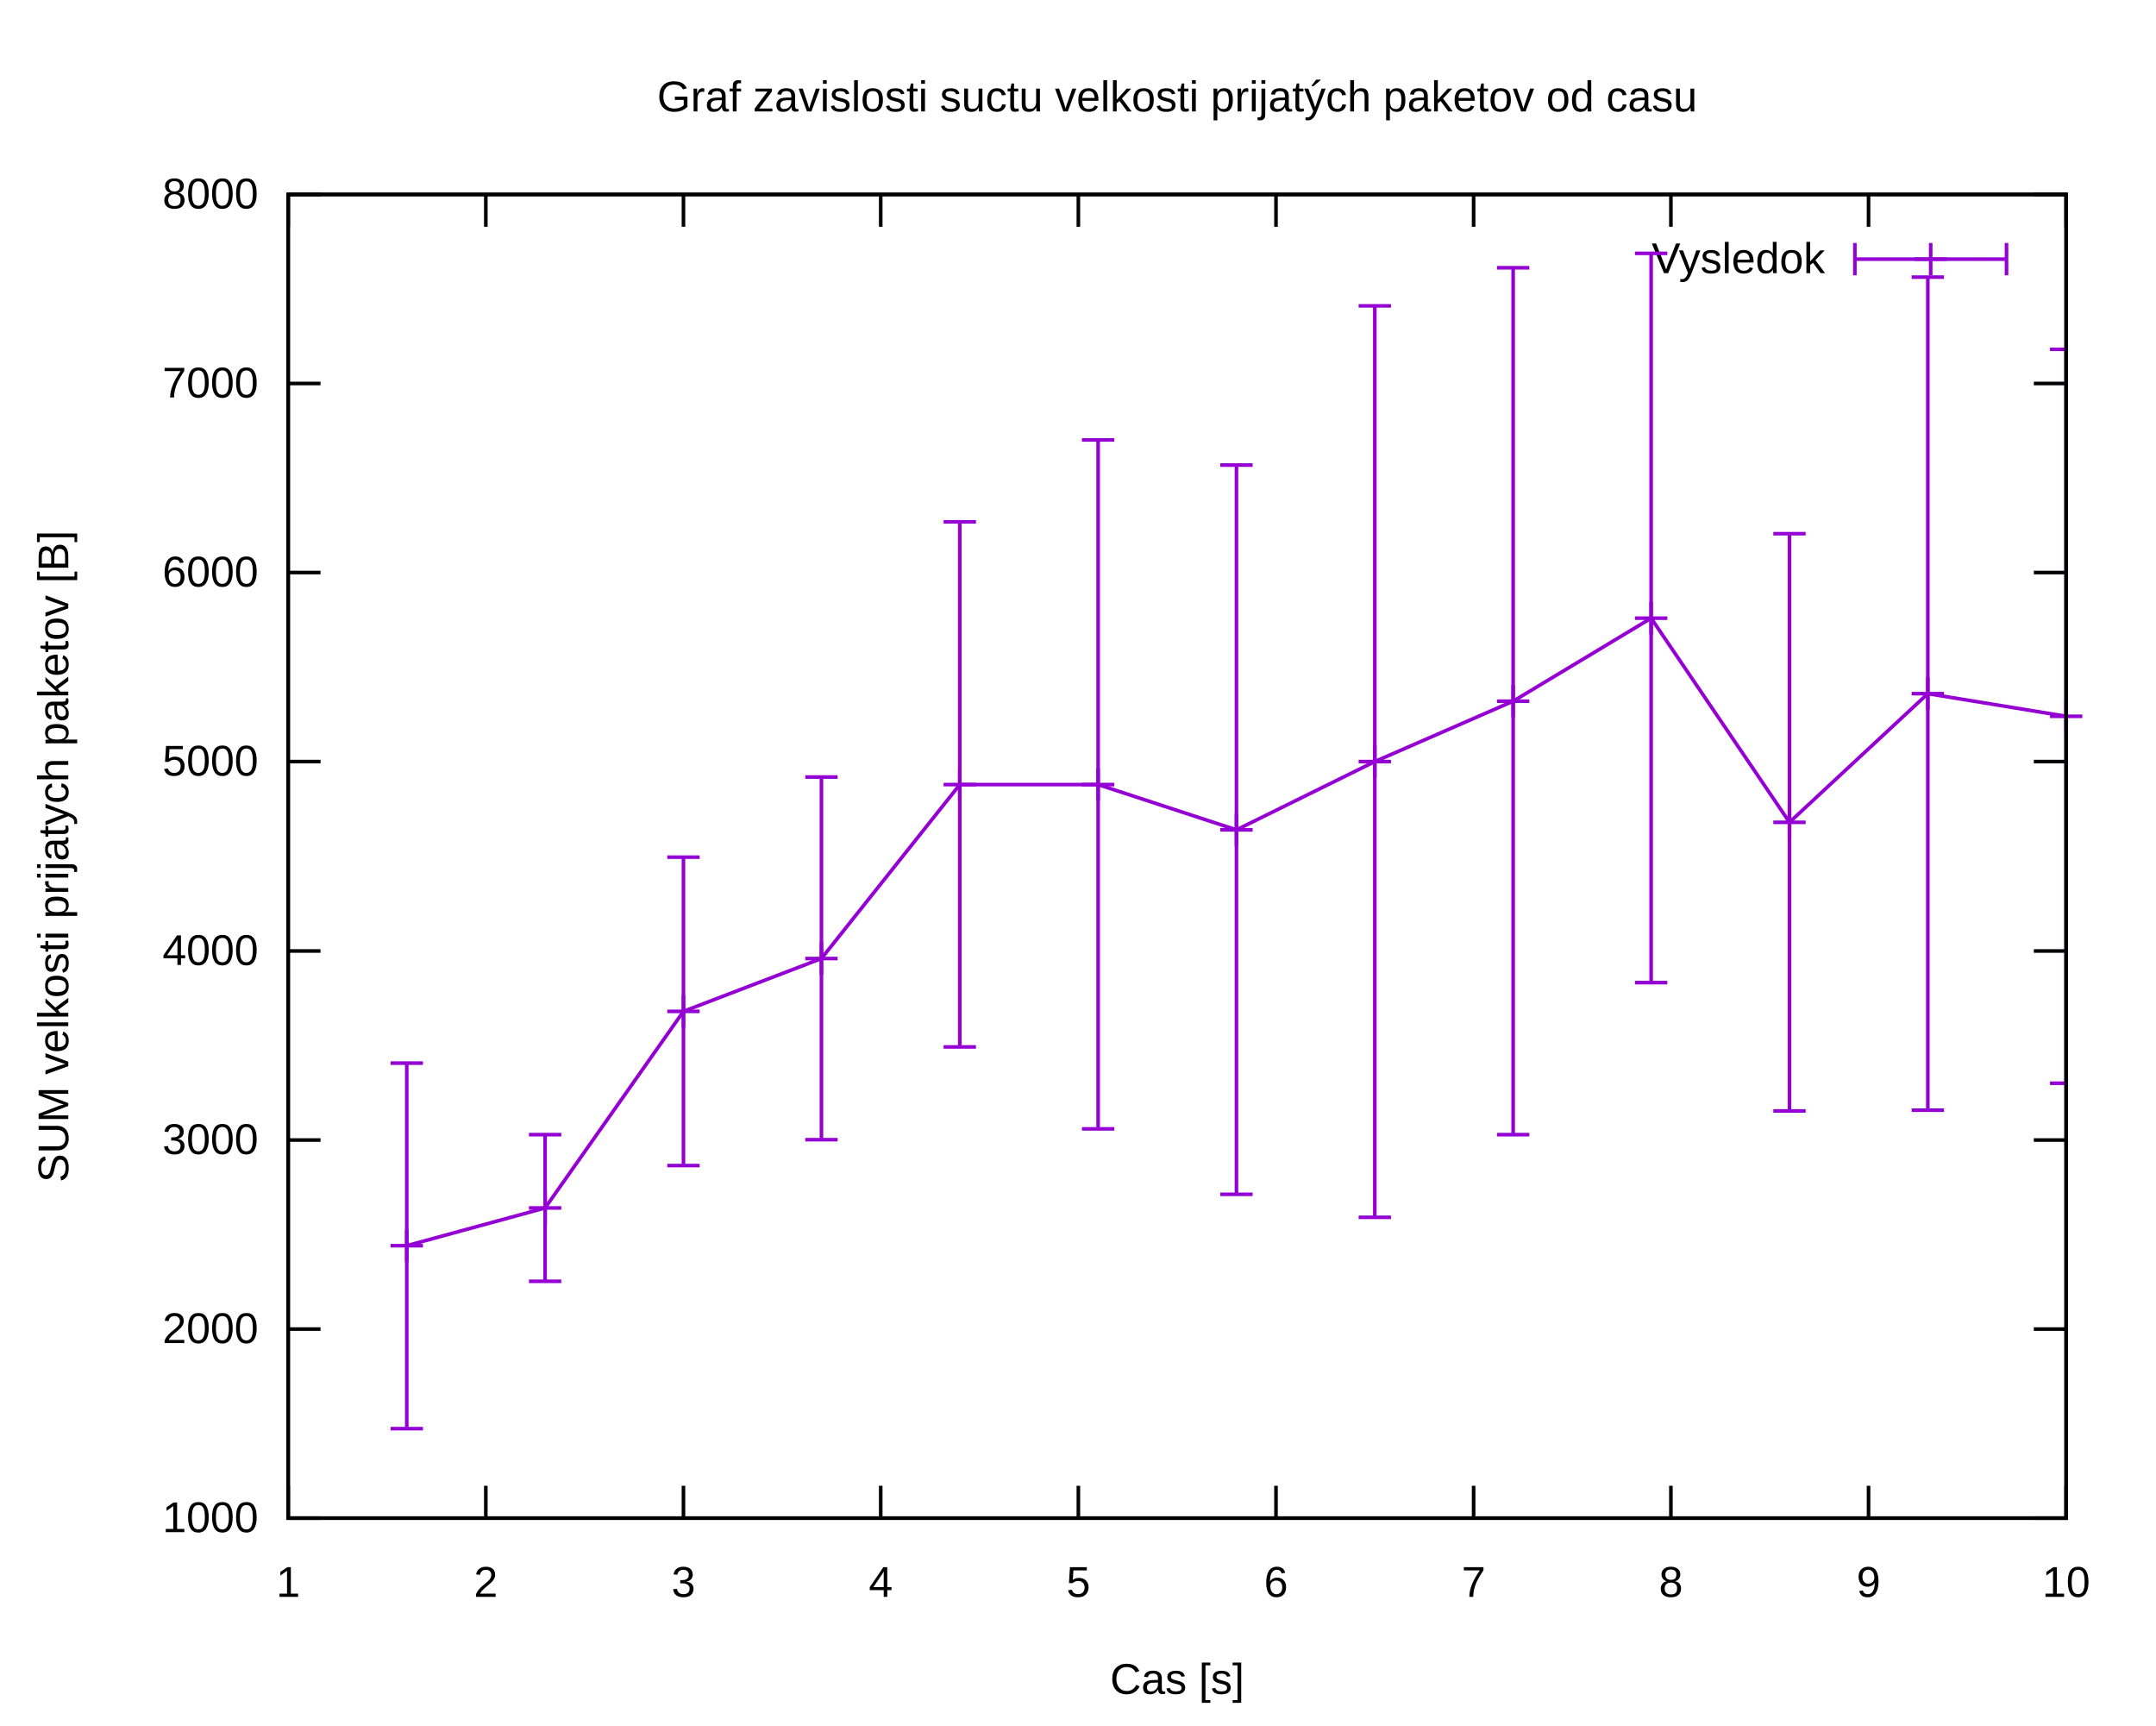
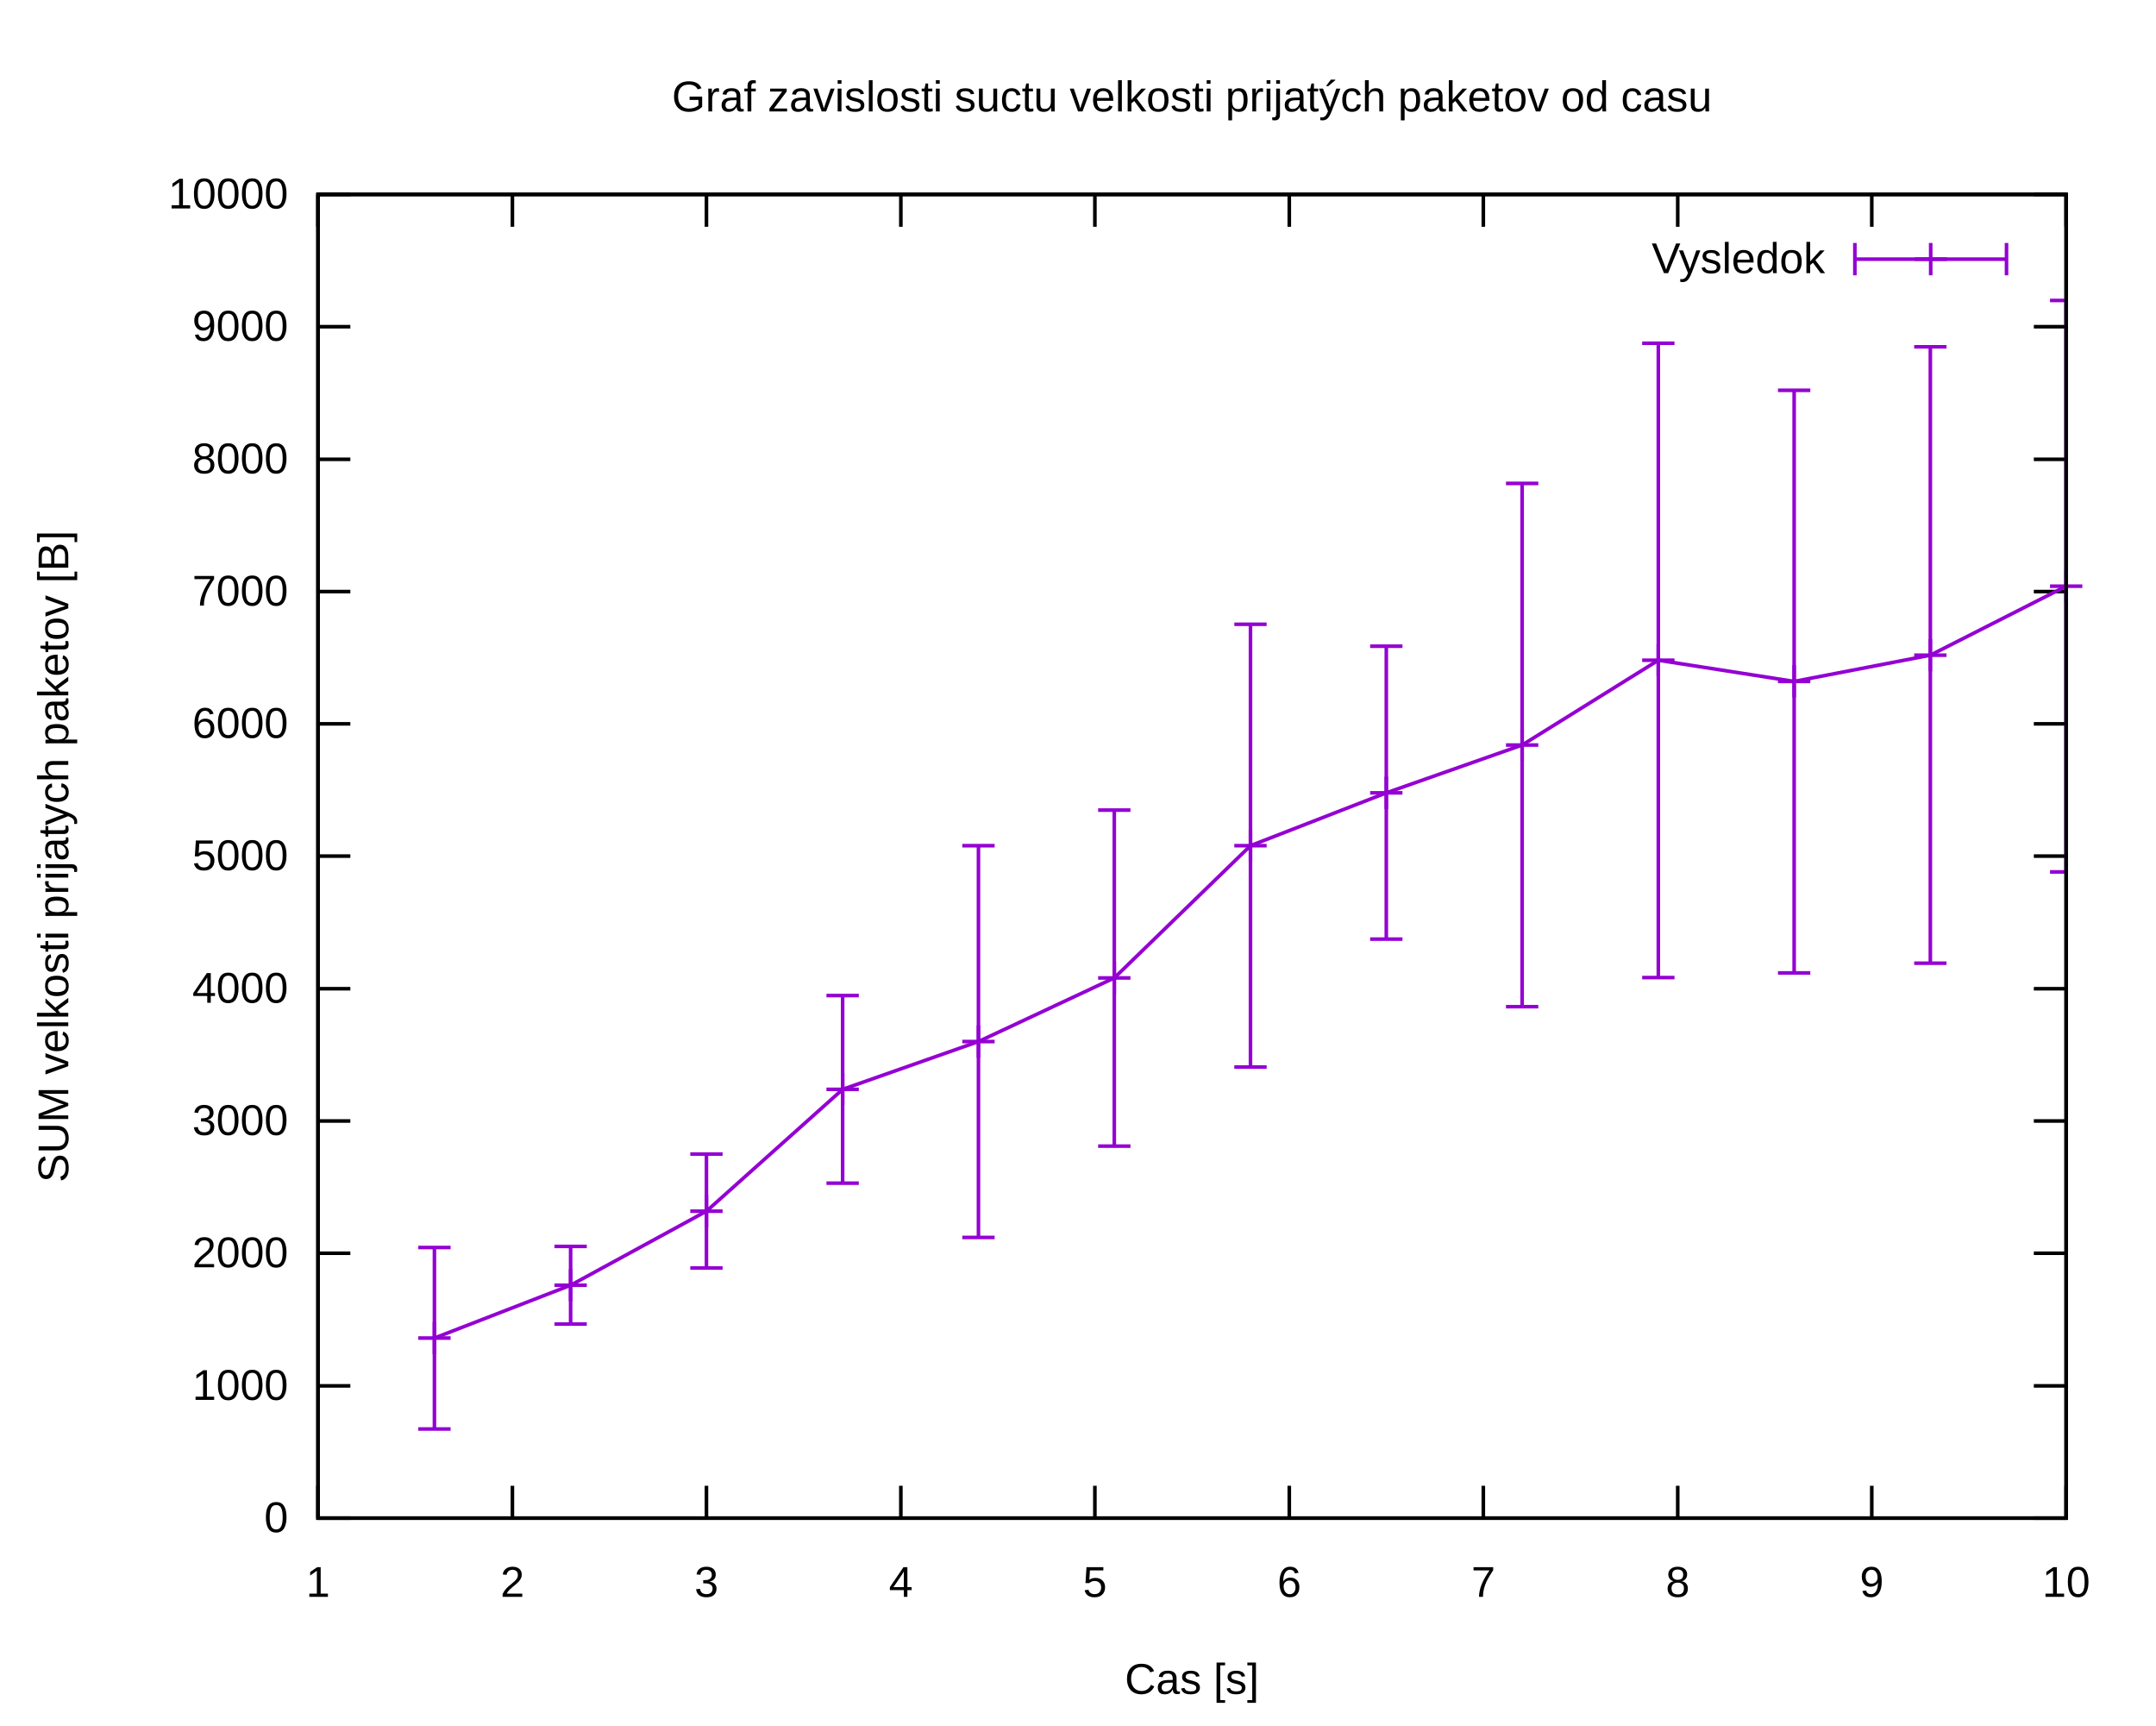
<svg xmlns="http://www.w3.org/2000/svg" xmlns:xlink="http://www.w3.org/1999/xlink" width="600" height="480" viewBox="0 0 600 480">
  <g id="gnuplot_canvas">
    <rect x="0" y="0" width="600" height="480" fill="none" />
    <defs>
      <circle id="gpDot" r="0.5" stroke-width="0.5" stroke="currentColor" />
      <path id="gpPt0" stroke-width="0.222" stroke="currentColor" d="M-1,0 h2 M0,-1 v2" />
      <path id="gpPt1" stroke-width="0.222" stroke="currentColor" d="M-1,-1 L1,1 M1,-1 L-1,1" />
      <path id="gpPt2" stroke-width="0.222" stroke="currentColor" d="M-1,0 L1,0 M0,-1 L0,1 M-1,-1 L1,1 M-1,1 L1,-1" />
      <rect id="gpPt3" stroke-width="0.222" stroke="currentColor" x="-1" y="-1" width="2" height="2" />
      <rect id="gpPt4" stroke-width="0.222" stroke="currentColor" fill="currentColor" x="-1" y="-1" width="2" height="2" />
      <circle id="gpPt5" stroke-width="0.222" stroke="currentColor" cx="0" cy="0" r="1" />
      <use xlink:href="#gpPt5" id="gpPt6" fill="currentColor" stroke="none" />
      <path id="gpPt7" stroke-width="0.222" stroke="currentColor" d="M0,-1.33 L-1.33,0.67 L1.33,0.67 z" />
      <use xlink:href="#gpPt7" id="gpPt8" fill="currentColor" stroke="none" />
      <use xlink:href="#gpPt7" id="gpPt9" stroke="currentColor" transform="rotate(180)" />
      <use xlink:href="#gpPt9" id="gpPt10" fill="currentColor" stroke="none" />
      <use xlink:href="#gpPt3" id="gpPt11" stroke="currentColor" transform="rotate(45)" />
      <use xlink:href="#gpPt11" id="gpPt12" fill="currentColor" stroke="none" />
      <path id="gpPt13" stroke-width="0.222" stroke="currentColor" d="M0,1.330 L1.265,0.411 L0.782,-1.067 L-0.782,-1.076 L-1.265,0.411 z" />
      <use xlink:href="#gpPt13" id="gpPt14" fill="currentColor" stroke="none" />
      <filter id="textbox" filterUnits="objectBoundingBox" x="0" y="0" height="1" width="1">
        <feFlood flood-color="white" flood-opacity="1" result="bgnd" />
        <feComposite in="SourceGraphic" in2="bgnd" operator="atop" />
      </filter>
      <filter id="greybox" filterUnits="objectBoundingBox" x="0" y="0" height="1" width="1">
        <feFlood flood-color="lightgrey" flood-opacity="1" result="grey" />
        <feComposite in="SourceGraphic" in2="grey" operator="atop" />
      </filter>
    </defs>
    <g fill="none" color="white" stroke="currentColor" stroke-width="1.00" stroke-linecap="butt" stroke-linejoin="miter">
</g>
    <g fill="none" color="black" stroke="currentColor" stroke-width="1.00" stroke-linecap="butt" stroke-linejoin="miter">
-       <path stroke="black" d="M80.2,422.4 L89.2,422.4 M575.0,422.4 L566.0,422.4  " />
-       <g transform="translate(71.9,426.3)" stroke="none" fill="black" font-family="Arial" font-size="12.00" text-anchor="end">
+       <path stroke="black" d="M88.5,422.4 L97.5,422.4 M575.0,422.4 L566.0,422.4  " />
+       <g transform="translate(80.2,426.3)" stroke="none" fill="black" font-family="Arial" font-size="12.00" text-anchor="end">
+         <text>
+           <tspan font-family="Arial"> 0</tspan>
+         </text>
+       </g>
+     </g>
+     <g fill="none" color="black" stroke="currentColor" stroke-width="1.00" stroke-linecap="butt" stroke-linejoin="miter">
+       <path stroke="black" d="M88.5,385.6 L97.5,385.6 M575.0,385.6 L566.0,385.6  " />
+       <g transform="translate(80.2,389.5)" stroke="none" fill="black" font-family="Arial" font-size="12.00" text-anchor="end">
        <text>
          <tspan font-family="Arial"> 1000</tspan>
        </text>
      </g>
    </g>
    <g fill="none" color="black" stroke="currentColor" stroke-width="1.00" stroke-linecap="butt" stroke-linejoin="miter">
-       <path stroke="black" d="M80.2,369.8 L89.2,369.8 M575.0,369.8 L566.0,369.8  " />
-       <g transform="translate(71.9,373.7)" stroke="none" fill="black" font-family="Arial" font-size="12.00" text-anchor="end">
+       <path stroke="black" d="M88.5,348.7 L97.5,348.7 M575.0,348.7 L566.0,348.7  " />
+       <g transform="translate(80.2,352.6)" stroke="none" fill="black" font-family="Arial" font-size="12.00" text-anchor="end">
        <text>
          <tspan font-family="Arial"> 2000</tspan>
        </text>
      </g>
    </g>
    <g fill="none" color="black" stroke="currentColor" stroke-width="1.00" stroke-linecap="butt" stroke-linejoin="miter">
-       <path stroke="black" d="M80.2,317.2 L89.2,317.2 M575.0,317.2 L566.0,317.2  " />
-       <g transform="translate(71.9,321.1)" stroke="none" fill="black" font-family="Arial" font-size="12.00" text-anchor="end">
+       <path stroke="black" d="M88.5,311.9 L97.5,311.9 M575.0,311.9 L566.0,311.9  " />
+       <g transform="translate(80.2,315.8)" stroke="none" fill="black" font-family="Arial" font-size="12.00" text-anchor="end">
        <text>
          <tspan font-family="Arial"> 3000</tspan>
        </text>
      </g>
    </g>
    <g fill="none" color="black" stroke="currentColor" stroke-width="1.00" stroke-linecap="butt" stroke-linejoin="miter">
-       <path stroke="black" d="M80.2,264.6 L89.2,264.6 M575.0,264.6 L566.0,264.6  " />
-       <g transform="translate(71.9,268.5)" stroke="none" fill="black" font-family="Arial" font-size="12.00" text-anchor="end">
+       <path stroke="black" d="M88.5,275.1 L97.5,275.1 M575.0,275.1 L566.0,275.1  " />
+       <g transform="translate(80.2,279.0)" stroke="none" fill="black" font-family="Arial" font-size="12.00" text-anchor="end">
        <text>
          <tspan font-family="Arial"> 4000</tspan>
        </text>
      </g>
    </g>
    <g fill="none" color="black" stroke="currentColor" stroke-width="1.00" stroke-linecap="butt" stroke-linejoin="miter">
-       <path stroke="black" d="M80.2,211.9 L89.2,211.9 M575.0,211.9 L566.0,211.9  " />
-       <g transform="translate(71.9,215.8)" stroke="none" fill="black" font-family="Arial" font-size="12.00" text-anchor="end">
+       <path stroke="black" d="M88.5,238.2 L97.5,238.2 M575.0,238.2 L566.0,238.2  " />
+       <g transform="translate(80.2,242.1)" stroke="none" fill="black" font-family="Arial" font-size="12.00" text-anchor="end">
        <text>
          <tspan font-family="Arial"> 5000</tspan>
        </text>
      </g>
    </g>
    <g fill="none" color="black" stroke="currentColor" stroke-width="1.00" stroke-linecap="butt" stroke-linejoin="miter">
-       <path stroke="black" d="M80.2,159.3 L89.2,159.3 M575.0,159.3 L566.0,159.3  " />
-       <g transform="translate(71.9,163.2)" stroke="none" fill="black" font-family="Arial" font-size="12.00" text-anchor="end">
+       <path stroke="black" d="M88.5,201.4 L97.5,201.4 M575.0,201.4 L566.0,201.4  " />
+       <g transform="translate(80.2,205.3)" stroke="none" fill="black" font-family="Arial" font-size="12.00" text-anchor="end">
        <text>
          <tspan font-family="Arial"> 6000</tspan>
        </text>
      </g>
    </g>
    <g fill="none" color="black" stroke="currentColor" stroke-width="1.00" stroke-linecap="butt" stroke-linejoin="miter">
-       <path stroke="black" d="M80.2,106.7 L89.2,106.7 M575.0,106.7 L566.0,106.7  " />
-       <g transform="translate(71.9,110.6)" stroke="none" fill="black" font-family="Arial" font-size="12.00" text-anchor="end">
+       <path stroke="black" d="M88.5,164.6 L97.5,164.6 M575.0,164.6 L566.0,164.6  " />
+       <g transform="translate(80.2,168.5)" stroke="none" fill="black" font-family="Arial" font-size="12.00" text-anchor="end">
        <text>
          <tspan font-family="Arial"> 7000</tspan>
        </text>
      </g>
    </g>
    <g fill="none" color="black" stroke="currentColor" stroke-width="1.00" stroke-linecap="butt" stroke-linejoin="miter">
-       <path stroke="black" d="M80.2,54.1 L89.2,54.1 M575.0,54.1 L566.0,54.1  " />
-       <g transform="translate(71.9,58.0)" stroke="none" fill="black" font-family="Arial" font-size="12.00" text-anchor="end">
+       <path stroke="black" d="M88.5,127.8 L97.5,127.8 M575.0,127.8 L566.0,127.8  " />
+       <g transform="translate(80.2,131.7)" stroke="none" fill="black" font-family="Arial" font-size="12.00" text-anchor="end">
        <text>
          <tspan font-family="Arial"> 8000</tspan>
        </text>
      </g>
    </g>
    <g fill="none" color="black" stroke="currentColor" stroke-width="1.00" stroke-linecap="butt" stroke-linejoin="miter">
-       <path stroke="black" d="M80.2,422.4 L80.2,413.4 M80.2,54.1 L80.2,63.1  " />
-       <g transform="translate(80.2,444.3)" stroke="none" fill="black" font-family="Arial" font-size="12.00" text-anchor="middle">
+       <path stroke="black" d="M88.5,90.9 L97.5,90.9 M575.0,90.9 L566.0,90.9  " />
+       <g transform="translate(80.2,94.8)" stroke="none" fill="black" font-family="Arial" font-size="12.00" text-anchor="end">
+         <text>
+           <tspan font-family="Arial"> 9000</tspan>
+         </text>
+       </g>
+     </g>
+     <g fill="none" color="black" stroke="currentColor" stroke-width="1.00" stroke-linecap="butt" stroke-linejoin="miter">
+       <path stroke="black" d="M88.5,54.1 L97.5,54.1 M575.0,54.1 L566.0,54.1  " />
+       <g transform="translate(80.2,58.0)" stroke="none" fill="black" font-family="Arial" font-size="12.00" text-anchor="end">
+         <text>
+           <tspan font-family="Arial"> 10000</tspan>
+         </text>
+       </g>
+     </g>
+     <g fill="none" color="black" stroke="currentColor" stroke-width="1.00" stroke-linecap="butt" stroke-linejoin="miter">
+       <path stroke="black" d="M88.5,422.4 L88.5,413.4 M88.5,54.1 L88.5,63.1  " />
+       <g transform="translate(88.5,444.3)" stroke="none" fill="black" font-family="Arial" font-size="12.00" text-anchor="middle">
        <text>
          <tspan font-family="Arial"> 1</tspan>
        </text>
      </g>
    </g>
    <g fill="none" color="black" stroke="currentColor" stroke-width="1.00" stroke-linecap="butt" stroke-linejoin="miter">
-       <path stroke="black" d="M135.2,422.4 L135.2,413.4 M135.2,54.1 L135.2,63.1  " />
-       <g transform="translate(135.2,444.3)" stroke="none" fill="black" font-family="Arial" font-size="12.00" text-anchor="middle">
+       <path stroke="black" d="M142.6,422.4 L142.6,413.4 M142.6,54.1 L142.6,63.1  " />
+       <g transform="translate(142.6,444.3)" stroke="none" fill="black" font-family="Arial" font-size="12.00" text-anchor="middle">
        <text>
          <tspan font-family="Arial"> 2</tspan>
        </text>
      </g>
    </g>
    <g fill="none" color="black" stroke="currentColor" stroke-width="1.00" stroke-linecap="butt" stroke-linejoin="miter">
-       <path stroke="black" d="M190.2,422.4 L190.2,413.4 M190.2,54.1 L190.2,63.1  " />
-       <g transform="translate(190.2,444.3)" stroke="none" fill="black" font-family="Arial" font-size="12.00" text-anchor="middle">
+       <path stroke="black" d="M196.6,422.4 L196.6,413.4 M196.6,54.1 L196.6,63.1  " />
+       <g transform="translate(196.6,444.3)" stroke="none" fill="black" font-family="Arial" font-size="12.00" text-anchor="middle">
        <text>
          <tspan font-family="Arial"> 3</tspan>
        </text>
      </g>
    </g>
    <g fill="none" color="black" stroke="currentColor" stroke-width="1.00" stroke-linecap="butt" stroke-linejoin="miter">
-       <path stroke="black" d="M245.1,422.4 L245.1,413.4 M245.1,54.1 L245.1,63.1  " />
-       <g transform="translate(245.1,444.3)" stroke="none" fill="black" font-family="Arial" font-size="12.00" text-anchor="middle">
+       <path stroke="black" d="M250.7,422.4 L250.7,413.4 M250.7,54.1 L250.7,63.1  " />
+       <g transform="translate(250.7,444.3)" stroke="none" fill="black" font-family="Arial" font-size="12.00" text-anchor="middle">
        <text>
          <tspan font-family="Arial"> 4</tspan>
        </text>
      </g>
    </g>
    <g fill="none" color="black" stroke="currentColor" stroke-width="1.00" stroke-linecap="butt" stroke-linejoin="miter">
-       <path stroke="black" d="M300.1,422.4 L300.1,413.4 M300.1,54.1 L300.1,63.1  " />
-       <g transform="translate(300.1,444.3)" stroke="none" fill="black" font-family="Arial" font-size="12.00" text-anchor="middle">
+       <path stroke="black" d="M304.7,422.4 L304.7,413.4 M304.7,54.1 L304.7,63.1  " />
+       <g transform="translate(304.7,444.3)" stroke="none" fill="black" font-family="Arial" font-size="12.00" text-anchor="middle">
        <text>
          <tspan font-family="Arial"> 5</tspan>
        </text>
      </g>
    </g>
    <g fill="none" color="black" stroke="currentColor" stroke-width="1.00" stroke-linecap="butt" stroke-linejoin="miter">
-       <path stroke="black" d="M355.1,422.4 L355.1,413.4 M355.1,54.1 L355.1,63.1  " />
-       <g transform="translate(355.1,444.3)" stroke="none" fill="black" font-family="Arial" font-size="12.00" text-anchor="middle">
+       <path stroke="black" d="M358.8,422.4 L358.8,413.4 M358.8,54.1 L358.8,63.1  " />
+       <g transform="translate(358.8,444.3)" stroke="none" fill="black" font-family="Arial" font-size="12.00" text-anchor="middle">
        <text>
          <tspan font-family="Arial"> 6</tspan>
        </text>
      </g>
    </g>
    <g fill="none" color="black" stroke="currentColor" stroke-width="1.00" stroke-linecap="butt" stroke-linejoin="miter">
-       <path stroke="black" d="M410.1,422.4 L410.1,413.4 M410.1,54.1 L410.1,63.1  " />
-       <g transform="translate(410.1,444.3)" stroke="none" fill="black" font-family="Arial" font-size="12.00" text-anchor="middle">
+       <path stroke="black" d="M412.8,422.4 L412.8,413.4 M412.8,54.1 L412.8,63.1  " />
+       <g transform="translate(412.8,444.3)" stroke="none" fill="black" font-family="Arial" font-size="12.00" text-anchor="middle">
        <text>
          <tspan font-family="Arial"> 7</tspan>
        </text>
      </g>
    </g>
    <g fill="none" color="black" stroke="currentColor" stroke-width="1.00" stroke-linecap="butt" stroke-linejoin="miter">
-       <path stroke="black" d="M465.0,422.4 L465.0,413.4 M465.0,54.1 L465.0,63.1  " />
-       <g transform="translate(465.0,444.3)" stroke="none" fill="black" font-family="Arial" font-size="12.00" text-anchor="middle">
+       <path stroke="black" d="M466.9,422.4 L466.9,413.4 M466.9,54.1 L466.9,63.1  " />
+       <g transform="translate(466.9,444.3)" stroke="none" fill="black" font-family="Arial" font-size="12.00" text-anchor="middle">
        <text>
          <tspan font-family="Arial"> 8</tspan>
        </text>
      </g>
    </g>
    <g fill="none" color="black" stroke="currentColor" stroke-width="1.00" stroke-linecap="butt" stroke-linejoin="miter">
-       <path stroke="black" d="M520.0,422.4 L520.0,413.4 M520.0,54.1 L520.0,63.1  " />
-       <g transform="translate(520.0,444.3)" stroke="none" fill="black" font-family="Arial" font-size="12.00" text-anchor="middle">
+       <path stroke="black" d="M520.9,422.4 L520.9,413.4 M520.9,54.1 L520.9,63.1  " />
+       <g transform="translate(520.9,444.3)" stroke="none" fill="black" font-family="Arial" font-size="12.00" text-anchor="middle">
        <text>
          <tspan font-family="Arial"> 9</tspan>
        </text>
      </g>
    </g>
    <g fill="none" color="black" stroke="currentColor" stroke-width="1.00" stroke-linecap="butt" stroke-linejoin="miter">
      <path stroke="black" d="M575.0,422.4 L575.0,413.4 M575.0,54.1 L575.0,63.1  " />
      <g transform="translate(575.0,444.3)" stroke="none" fill="black" font-family="Arial" font-size="12.00" text-anchor="middle">
        <text>
          <tspan font-family="Arial"> 10</tspan>
        </text>
      </g>
    </g>
    <g fill="none" color="black" stroke="currentColor" stroke-width="1.00" stroke-linecap="butt" stroke-linejoin="miter">
</g>
    <g fill="none" color="black" stroke="currentColor" stroke-width="1.00" stroke-linecap="butt" stroke-linejoin="miter">
-       <path stroke="black" d="M80.2,54.1 L80.2,422.4 L575.0,422.4 L575.0,54.1 L80.2,54.1 Z  " />
+       <path stroke="black" d="M88.5,54.1 L88.5,422.4 L575.0,422.4 L575.0,54.1 L88.5,54.1 Z  " />
    </g>
    <g fill="none" color="black" stroke="currentColor" stroke-width="1.00" stroke-linecap="butt" stroke-linejoin="miter">
      <g transform="translate(19.0,238.3) rotate(270)" stroke="none" fill="black" font-family="Arial" font-size="12.00" text-anchor="middle">
        <text>
          <tspan font-family="Arial">SUM velkosti prijatych paketov [B]</tspan>
        </text>
      </g>
    </g>
    <g fill="none" color="black" stroke="currentColor" stroke-width="1.00" stroke-linecap="butt" stroke-linejoin="miter">
-       <g transform="translate(327.6,471.3)" stroke="none" fill="black" font-family="Arial" font-size="12.00" text-anchor="middle">
+       <g transform="translate(331.7,471.3)" stroke="none" fill="black" font-family="Arial" font-size="12.00" text-anchor="middle">
        <text>
          <tspan font-family="Arial">Cas [s]</tspan>
        </text>
      </g>
    </g>
    <g fill="none" color="black" stroke="currentColor" stroke-width="1.00" stroke-linecap="butt" stroke-linejoin="miter">
-       <g transform="translate(327.6,31.0)" stroke="none" fill="black" font-family="Arial" font-size="12.00" text-anchor="middle">
+       <g transform="translate(331.7,31.0)" stroke="none" fill="black" font-family="Arial" font-size="12.00" text-anchor="middle">
        <text>
          <tspan font-family="Arial">Graf zavislosti suctu velkosti prijatých paketov od casu</tspan>
        </text>
      </g>
    </g>
    <g fill="none" color="black" stroke="currentColor" stroke-width="1.00" stroke-linecap="butt" stroke-linejoin="miter">
</g>
    <g id="gnuplot_plot_1">
      <g fill="none" color="black" stroke="currentColor" stroke-width="1.00" stroke-linecap="butt" stroke-linejoin="miter">
        <g transform="translate(507.9,76.0)" stroke="none" fill="black" font-family="Arial" font-size="12.00" text-anchor="end">
          <text>
            <tspan font-family="Arial">Vysledok</tspan>
          </text>
        </g>
      </g>
      <g fill="none" color="black" stroke="currentColor" stroke-width="1.00" stroke-linecap="butt" stroke-linejoin="miter">
-         <path stroke="rgb(148,   0, 211)" d="M516.2,72.1 L558.4,72.1 M516.2,67.6 L516.2,76.6 M558.4,67.6 L558.4,76.6 M113.2,346.6 L151.7,336.1   L190.2,281.4 L228.6,266.7 L267.1,218.3 L305.6,218.3 L344.1,230.9 L382.6,211.9 L421.1,195.1 L459.5,172.0   L498.0,228.8 L536.5,193.0 L575.0,199.3 M113.2,397.5 L113.2,295.8 M108.7,397.5 L117.7,397.5 M108.7,295.8   L117.7,295.8 M151.7,356.5 L151.7,315.7 M147.2,356.5 L156.2,356.5 M147.2,315.7 L156.2,315.7 M190.2,324.3   L190.2,238.5 M185.7,324.3 L194.7,324.3 M185.7,238.5 L194.7,238.5 M228.6,317.1 L228.6,216.2 M224.1,317.1   L233.1,317.1 M224.1,216.2 L233.1,216.2 M267.1,291.3 L267.1,145.2 M262.6,291.3 L271.6,291.3 M262.6,145.2   L271.6,145.2 M305.6,314.1 L305.6,122.4 M301.1,314.1 L310.1,314.1 M301.1,122.4 L310.1,122.4 M344.1,332.3   L344.1,129.4 M339.6,332.3 L348.6,332.3 M339.6,129.4 L348.6,129.4 M382.6,338.7 L382.6,85.1 M378.1,338.7   L387.1,338.7 M378.1,85.1 L387.1,85.1 M421.1,315.7 L421.1,74.5 M416.6,315.7 L425.6,315.7 M416.6,74.5   L425.6,74.5 M459.5,273.4 L459.5,70.5 M455.0,273.4 L464.0,273.4 M455.0,70.5 L464.0,70.5 M498.0,309.1   L498.0,148.5 M493.5,309.1 L502.5,309.1 M493.5,148.5 L502.5,148.5 M536.5,308.9 L536.5,77.1 M532.0,308.9   L541.0,308.9 M532.0,77.1 L541.0,77.1 M575.0,301.4 L575.0,97.2 M570.5,301.4 L575.0,301.4 M570.5,97.2   L575.0,97.2 M113.2,346.6 M113.2,351.1 L113.2,342.1 M113.2,351.1 L113.2,342.1 M151.7,336.1 M151.7,340.6   L151.7,331.6 M151.7,340.6 L151.7,331.6 M190.2,281.4 M190.2,285.9 L190.2,276.9 M190.2,285.9 L190.2,276.9   M228.6,266.7 M228.6,271.2 L228.6,262.2 M228.6,271.2 L228.6,262.2 M267.1,218.3 M267.1,222.8 L267.1,213.8   M267.1,222.8 L267.1,213.8 M305.6,218.3 M305.6,222.8 L305.6,213.8 M305.6,222.8 L305.6,213.8 M344.1,230.9   M344.1,235.4 L344.1,226.4 M344.1,235.4 L344.1,226.4 M382.6,211.9 M382.6,216.4 L382.6,207.4 M382.6,216.4   L382.6,207.4 M421.1,195.1 M421.1,199.6 L421.1,190.6 M421.1,199.6 L421.1,190.6 M459.5,172.0 M459.5,176.5   L459.5,167.5 M459.5,176.5 L459.5,167.5 M498.0,228.8 M498.0,233.3 L498.0,224.3 M498.0,233.3 L498.0,224.3   M536.5,193.0 M536.5,197.5 L536.5,188.5 M536.5,197.5 L536.5,188.5 M575.0,199.3 M575.0,203.8 L575.0,194.8   M575.0,203.8 L575.0,194.8  " />
-         <use xlink:href="#gpPt0" transform="translate(113.2,346.6) scale(4.50)" color="rgb(148,   0, 211)" />
-         <use xlink:href="#gpPt0" transform="translate(151.7,336.1) scale(4.50)" color="rgb(148,   0, 211)" />
-         <use xlink:href="#gpPt0" transform="translate(190.2,281.4) scale(4.50)" color="rgb(148,   0, 211)" />
-         <use xlink:href="#gpPt0" transform="translate(228.6,266.7) scale(4.50)" color="rgb(148,   0, 211)" />
-         <use xlink:href="#gpPt0" transform="translate(267.1,218.3) scale(4.50)" color="rgb(148,   0, 211)" />
-         <use xlink:href="#gpPt0" transform="translate(305.6,218.3) scale(4.50)" color="rgb(148,   0, 211)" />
-         <use xlink:href="#gpPt0" transform="translate(344.1,230.9) scale(4.50)" color="rgb(148,   0, 211)" />
-         <use xlink:href="#gpPt0" transform="translate(382.6,211.9) scale(4.50)" color="rgb(148,   0, 211)" />
-         <use xlink:href="#gpPt0" transform="translate(421.1,195.1) scale(4.50)" color="rgb(148,   0, 211)" />
-         <use xlink:href="#gpPt0" transform="translate(459.5,172.0) scale(4.50)" color="rgb(148,   0, 211)" />
-         <use xlink:href="#gpPt0" transform="translate(498.0,228.8) scale(4.50)" color="rgb(148,   0, 211)" />
-         <use xlink:href="#gpPt0" transform="translate(536.5,193.0) scale(4.50)" color="rgb(148,   0, 211)" />
-         <use xlink:href="#gpPt0" transform="translate(575.0,199.3) scale(4.50)" color="rgb(148,   0, 211)" />
+         <path stroke="rgb(148,   0, 211)" d="M516.2,72.1 L558.4,72.1 M516.2,67.6 L516.2,76.6 M558.4,67.6 L558.4,76.6 M120.9,372.3 L158.8,357.6   L196.6,337.0 L234.5,303.1 L272.3,289.8 L310.1,272.1 L348.0,235.3 L385.8,220.6 L423.6,207.3 L461.5,183.7   L499.3,189.6 L537.2,182.3 L575.0,163.1 M120.9,397.6 L120.9,347.1 M116.4,397.6 L125.4,397.6 M116.4,347.1   L125.4,347.1 M158.8,368.4 L158.8,346.8 M154.3,368.4 L163.3,368.4 M154.3,346.8 L163.3,346.8 M196.6,352.8   L196.6,321.1 M192.1,352.8 L201.1,352.8 M192.1,321.1 L201.1,321.1 M234.5,329.2 L234.5,277.0 M230.0,329.2   L239.0,329.2 M230.0,277.0 L239.0,277.0 M272.3,344.3 L272.3,235.3 M267.8,344.3 L276.8,344.3 M267.8,235.3   L276.8,235.3 M310.1,318.9 L310.1,225.4 M305.6,318.9 L314.6,318.9 M305.6,225.4 L314.6,225.4 M348.0,296.9   L348.0,173.7 M343.5,296.9 L352.5,296.9 M343.5,173.7 L352.5,173.7 M385.8,261.3 L385.8,179.8 M381.3,261.3   L390.3,261.3 M381.3,179.8 L390.3,179.8 M423.6,280.1 L423.6,134.5 M419.1,280.1 L428.1,280.1 M419.1,134.5   L428.1,134.5 M461.5,272.0 L461.5,95.5 M457.0,272.0 L466.0,272.0 M457.0,95.5 L466.0,95.5 M499.3,270.7   L499.3,108.6 M494.8,270.7 L503.8,270.7 M494.8,108.6 L503.8,108.6 M537.2,268.0 L537.2,96.5 M532.7,268.0   L541.7,268.0 M532.7,96.5 L541.7,96.5 M575.0,242.6 L575.0,83.6 M570.5,242.6 L575.0,242.6 M570.5,83.6   L575.0,83.6 M120.9,372.3 M120.9,376.8 L120.9,367.8 M120.9,376.8 L120.9,367.8 M158.8,357.6 M158.8,362.1   L158.8,353.1 M158.8,362.1 L158.8,353.1 M196.6,337.0 M196.6,341.5 L196.6,332.5 M196.6,341.5 L196.6,332.5   M234.5,303.1 M234.5,307.6 L234.5,298.6 M234.5,307.6 L234.5,298.6 M272.3,289.8 M272.3,294.3 L272.3,285.3   M272.3,294.3 L272.3,285.3 M310.1,272.1 M310.1,276.6 L310.1,267.6 M310.1,276.6 L310.1,267.6 M348.0,235.3   M348.0,239.8 L348.0,230.8 M348.0,239.8 L348.0,230.8 M385.8,220.6 M385.8,225.1 L385.8,216.1 M385.8,225.1   L385.8,216.1 M423.6,207.3 M423.6,211.8 L423.6,202.8 M423.6,211.8 L423.6,202.8 M461.5,183.7 M461.5,188.2   L461.5,179.2 M461.5,188.2 L461.5,179.2 M499.3,189.6 M499.3,194.1 L499.3,185.1 M499.3,194.1 L499.3,185.1   M537.2,182.3 M537.2,186.8 L537.2,177.8 M537.2,186.8 L537.2,177.8 M575.0,163.1 M575.0,167.6 L575.0,158.6   M575.0,167.6 L575.0,158.6  " />
+         <use xlink:href="#gpPt0" transform="translate(120.9,372.3) scale(4.50)" color="rgb(148,   0, 211)" />
+         <use xlink:href="#gpPt0" transform="translate(158.8,357.6) scale(4.50)" color="rgb(148,   0, 211)" />
+         <use xlink:href="#gpPt0" transform="translate(196.6,337.0) scale(4.50)" color="rgb(148,   0, 211)" />
+         <use xlink:href="#gpPt0" transform="translate(234.5,303.1) scale(4.50)" color="rgb(148,   0, 211)" />
+         <use xlink:href="#gpPt0" transform="translate(272.3,289.8) scale(4.50)" color="rgb(148,   0, 211)" />
+         <use xlink:href="#gpPt0" transform="translate(310.1,272.1) scale(4.50)" color="rgb(148,   0, 211)" />
+         <use xlink:href="#gpPt0" transform="translate(348.0,235.3) scale(4.50)" color="rgb(148,   0, 211)" />
+         <use xlink:href="#gpPt0" transform="translate(385.8,220.6) scale(4.50)" color="rgb(148,   0, 211)" />
+         <use xlink:href="#gpPt0" transform="translate(423.6,207.3) scale(4.50)" color="rgb(148,   0, 211)" />
+         <use xlink:href="#gpPt0" transform="translate(461.5,183.7) scale(4.50)" color="rgb(148,   0, 211)" />
+         <use xlink:href="#gpPt0" transform="translate(499.3,189.6) scale(4.50)" color="rgb(148,   0, 211)" />
+         <use xlink:href="#gpPt0" transform="translate(537.2,182.3) scale(4.50)" color="rgb(148,   0, 211)" />
+         <use xlink:href="#gpPt0" transform="translate(575.0,163.1) scale(4.50)" color="rgb(148,   0, 211)" />
        <use xlink:href="#gpPt0" transform="translate(537.3,72.1) scale(4.50)" color="rgb(148,   0, 211)" />
      </g>
    </g>
    <g fill="none" color="white" stroke="rgb(148,   0, 211)" stroke-width="2.00" stroke-linecap="butt" stroke-linejoin="miter">
</g>
    <g fill="none" color="black" stroke="currentColor" stroke-width="2.00" stroke-linecap="butt" stroke-linejoin="miter">
</g>
    <g fill="none" color="black" stroke="black" stroke-width="1.00" stroke-linecap="butt" stroke-linejoin="miter">
</g>
    <g fill="none" color="black" stroke="currentColor" stroke-width="1.00" stroke-linecap="butt" stroke-linejoin="miter">
-       <path stroke="black" d="M80.2,54.1 L80.2,422.4 L575.0,422.4 L575.0,54.1 L80.2,54.1 Z  " />
+       <path stroke="black" d="M88.5,54.1 L88.5,422.4 L575.0,422.4 L575.0,54.1 L88.5,54.1 Z  " />
    </g>
    <g fill="none" color="black" stroke="currentColor" stroke-width="1.00" stroke-linecap="butt" stroke-linejoin="miter">
</g>
  </g>
</svg>
